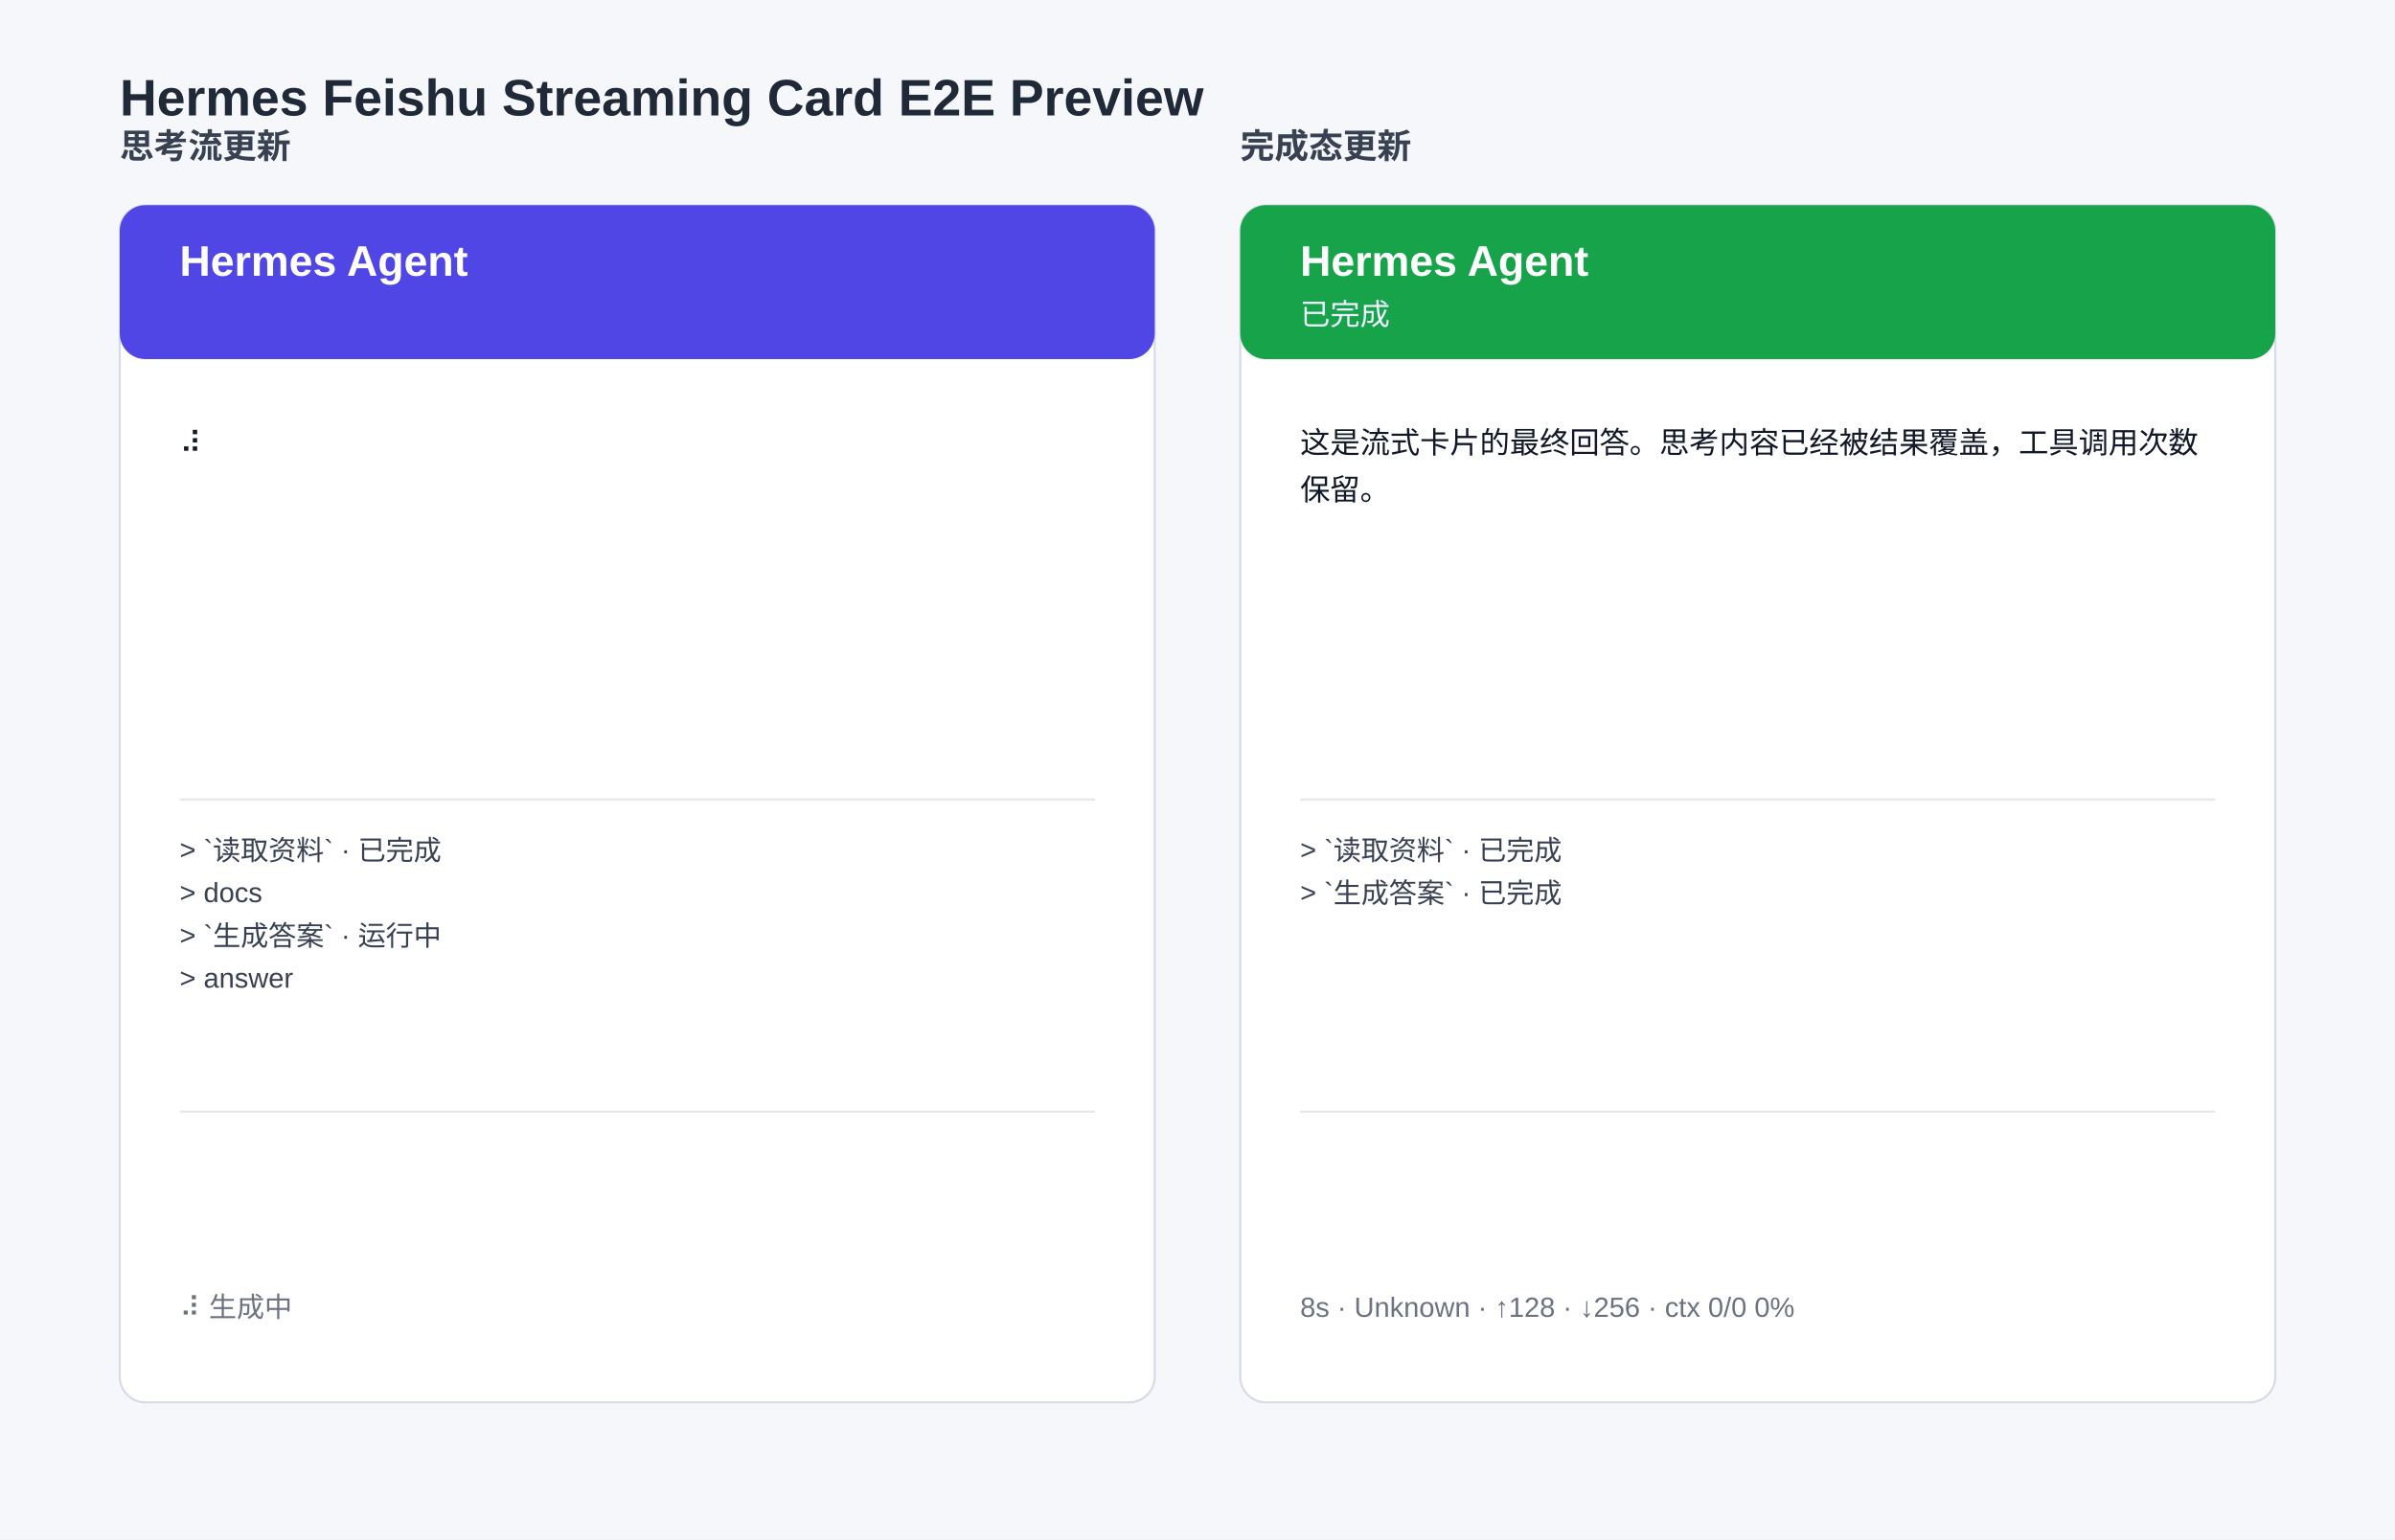
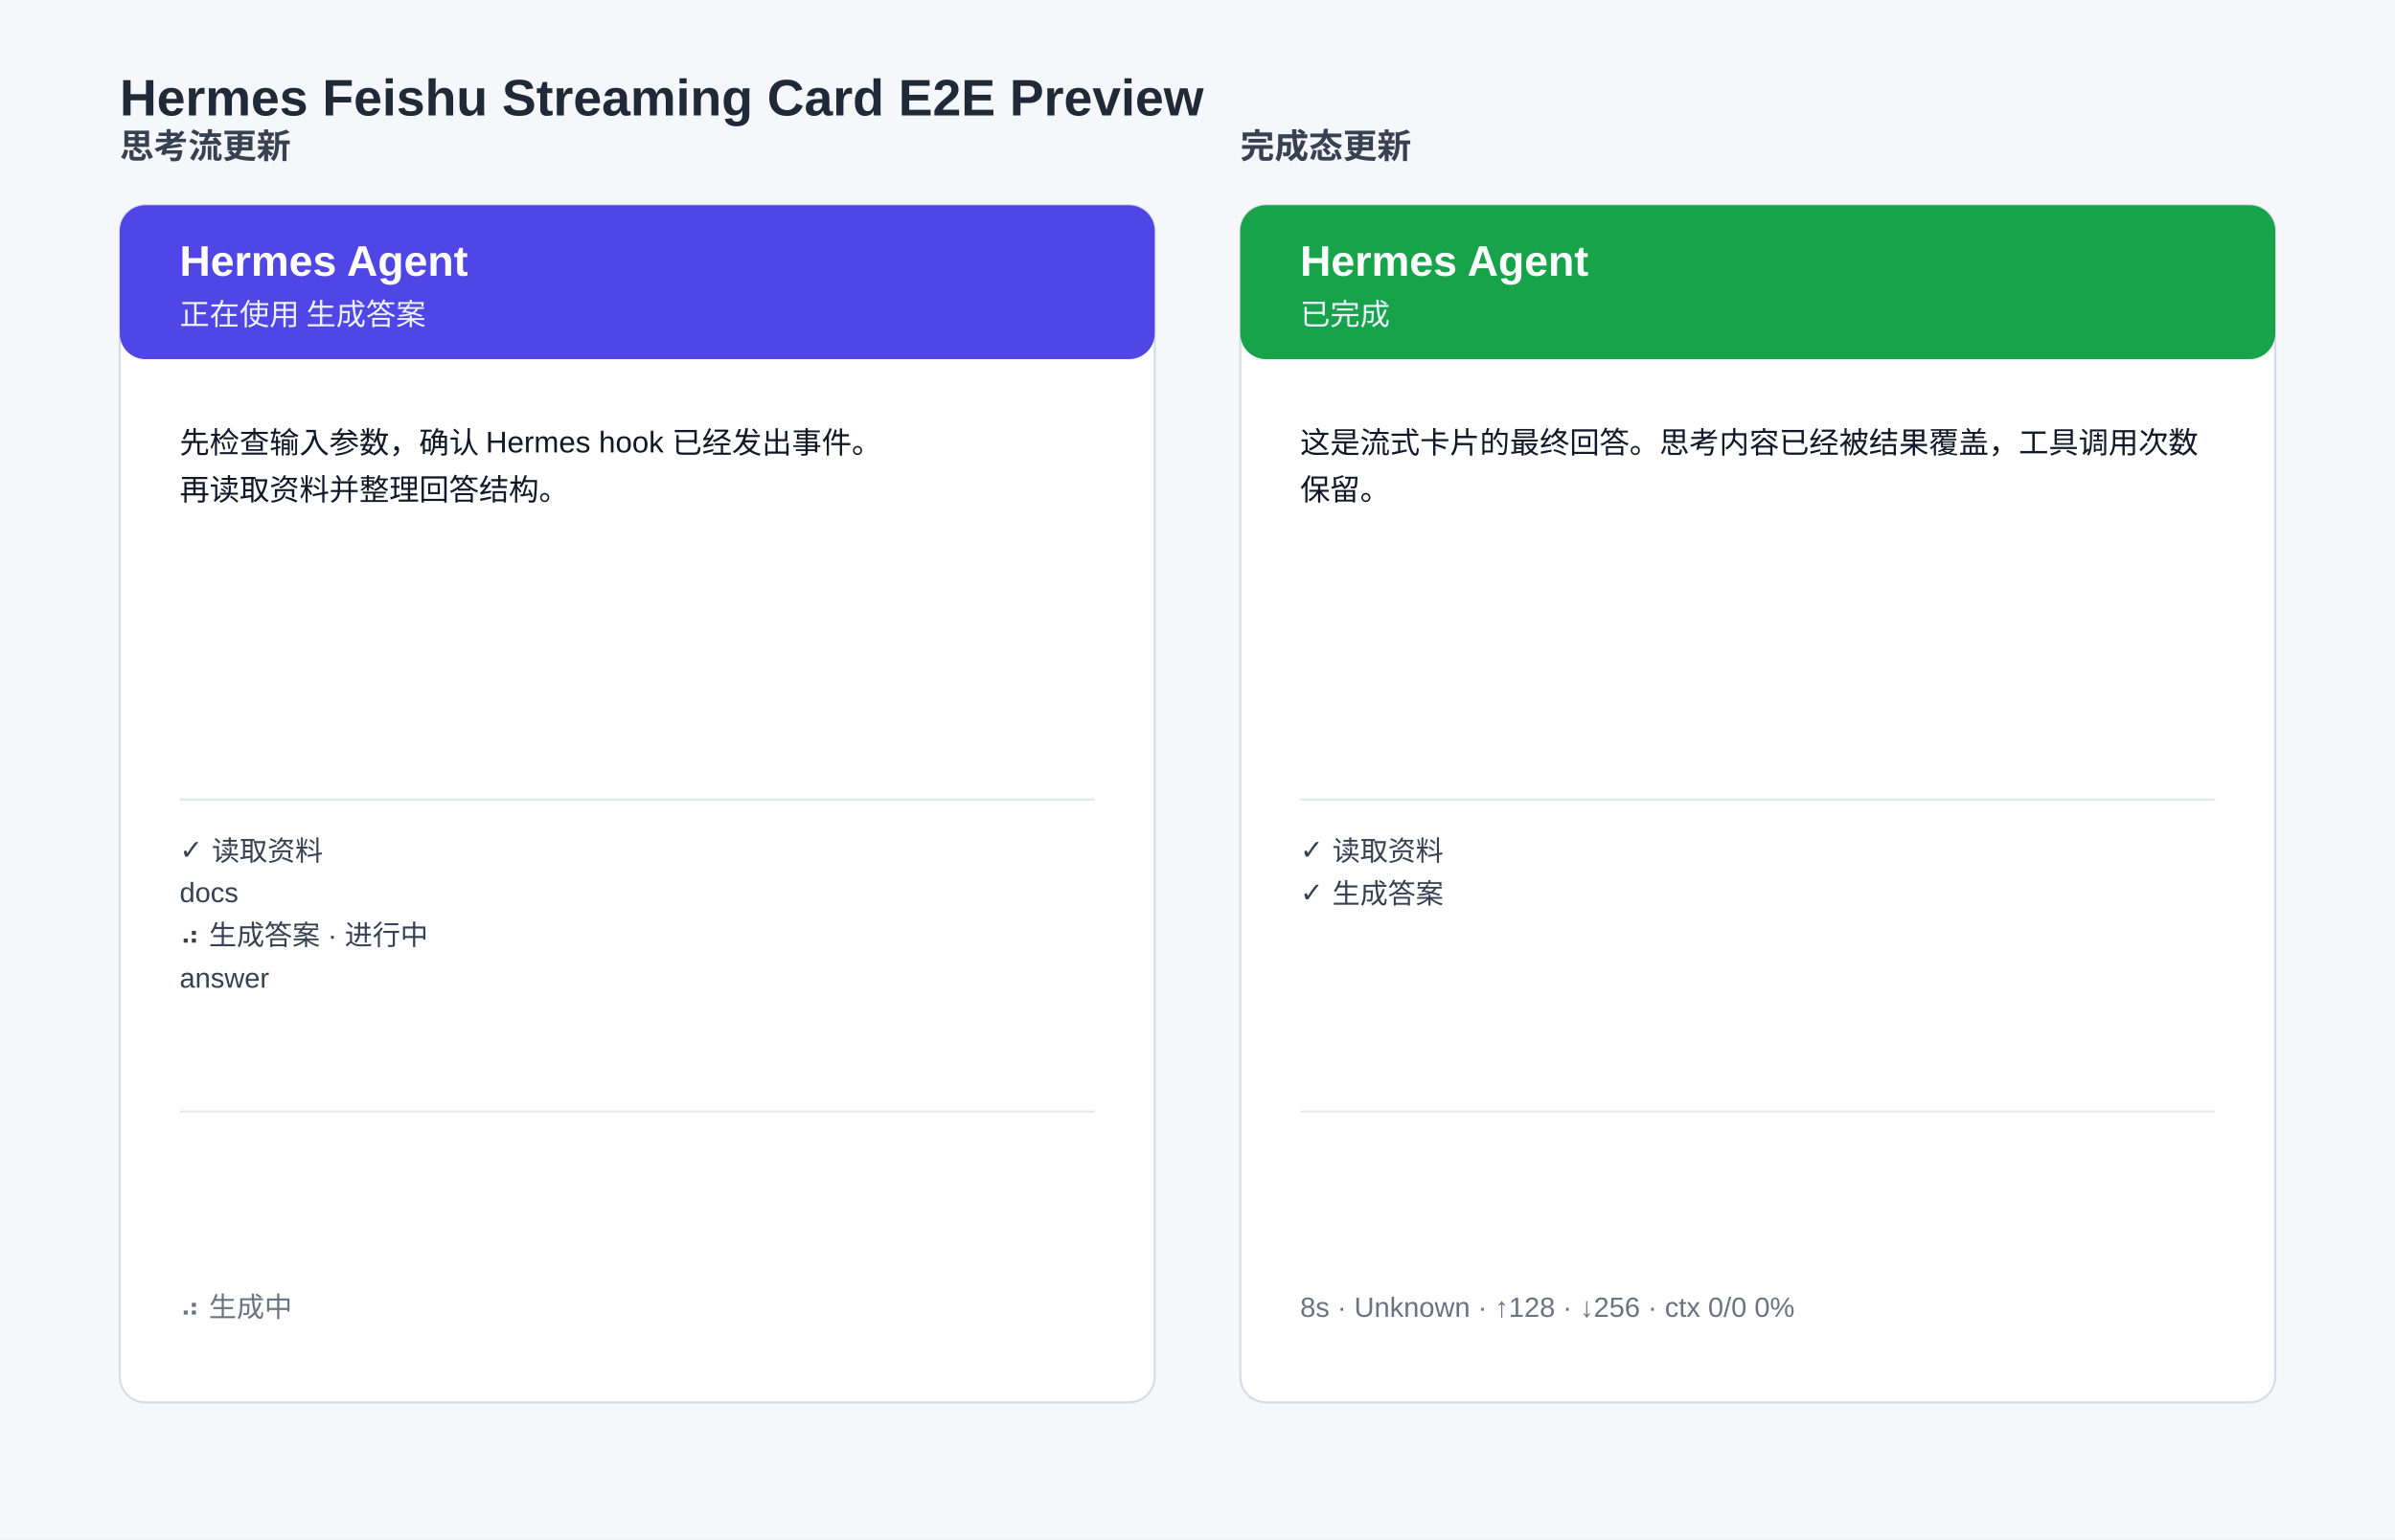
<svg xmlns="http://www.w3.org/2000/svg" width="1120" height="720" viewBox="0 0 1120 720">
  <rect width="1120" height="720" fill="#f5f7fb" />
  <text x="56" y="54" font-family="Arial, sans-serif" font-size="24" font-weight="700" fill="#1f2937">Hermes Feishu Streaming Card E2E Preview</text>
  <text x="56" y="74" font-family="Arial, sans-serif" font-size="16" font-weight="700" fill="#374151">思考流更新</text>
  <rect x="56" y="96" width="484" height="560" rx="12" fill="#ffffff" stroke="#d6dbe6" />
  <rect x="56" y="96" width="484" height="72" rx="12" fill="#4f46e5" />
  <text x="84" y="129" font-family="Arial, sans-serif" font-size="20" font-weight="700" fill="#ffffff">Hermes Agent</text>
-   <text x="84" y="152" font-family="Arial, sans-serif" font-size="14" fill="#eef2ff" />
-   <text x="84" y="212" font-family="Arial, sans-serif" font-size="14" fill="#111827">⠼</text>
+   <text x="84" y="152" font-family="Arial, sans-serif" font-size="14" fill="#eef2ff">正在使用 生成答案</text>
+   <text x="84" y="212" font-family="Arial, sans-serif" font-size="14" fill="#111827">先检查输入参数，确认 Hermes hook 已经发出事件。</text>
+   <text x="84" y="234" font-family="Arial, sans-serif" font-size="14" fill="#111827">再读取资料并整理回答结构。</text>
  <line x1="84" y1="374" x2="512" y2="374" stroke="#e5e7eb" />
-   <text x="84" y="402" font-family="Arial, sans-serif" font-size="13" fill="#374151">&gt; `读取资料` · 已完成</text>
-   <text x="84" y="422" font-family="Arial, sans-serif" font-size="13" fill="#374151">&gt; docs</text>
-   <text x="84" y="442" font-family="Arial, sans-serif" font-size="13" fill="#374151">&gt; `生成答案` · 运行中</text>
-   <text x="84" y="462" font-family="Arial, sans-serif" font-size="13" fill="#374151">&gt; answer</text>
+   <text x="84" y="402" font-family="Arial, sans-serif" font-size="13" fill="#374151">✓ 读取资料</text>
+   <text x="84" y="422" font-family="Arial, sans-serif" font-size="13" fill="#374151">　docs</text>
+   <text x="84" y="442" font-family="Arial, sans-serif" font-size="13" fill="#374151">⠴ 生成答案 · 进行中</text>
+   <text x="84" y="462" font-family="Arial, sans-serif" font-size="13" fill="#374151">　answer</text>
  <line x1="84" y1="520" x2="512" y2="520" stroke="#e5e7eb" />
  <text x="84" y="558" font-family="Arial, sans-serif" font-size="14" fill="#374151" />
-   <text x="84" y="616" font-family="Arial, sans-serif" font-size="13" fill="#6b7280">⠼ 生成中</text>
+   <text x="84" y="616" font-family="Arial, sans-serif" font-size="13" fill="#6b7280">⠴ 生成中</text>
  <text x="580" y="74" font-family="Arial, sans-serif" font-size="16" font-weight="700" fill="#374151">完成态更新</text>
  <rect x="580" y="96" width="484" height="560" rx="12" fill="#ffffff" stroke="#d6dbe6" />
  <rect x="580" y="96" width="484" height="72" rx="12" fill="#16a34a" />
  <text x="608" y="129" font-family="Arial, sans-serif" font-size="20" font-weight="700" fill="#ffffff">Hermes Agent</text>
  <text x="608" y="152" font-family="Arial, sans-serif" font-size="14" fill="#eef2ff">已完成</text>
  <text x="608" y="212" font-family="Arial, sans-serif" font-size="14" fill="#111827">这是流式卡片的最终回答。思考内容已经被结果覆盖，工具调用次数</text>
  <text x="608" y="234" font-family="Arial, sans-serif" font-size="14" fill="#111827">保留。</text>
  <line x1="608" y1="374" x2="1036" y2="374" stroke="#e5e7eb" />
-   <text x="608" y="402" font-family="Arial, sans-serif" font-size="13" fill="#374151">&gt; `读取资料` · 已完成</text>
-   <text x="608" y="422" font-family="Arial, sans-serif" font-size="13" fill="#374151">&gt; `生成答案` · 已完成</text>
+   <text x="608" y="402" font-family="Arial, sans-serif" font-size="13" fill="#374151">✓ 读取资料</text>
+   <text x="608" y="422" font-family="Arial, sans-serif" font-size="13" fill="#374151">✓ 生成答案</text>
  <line x1="608" y1="520" x2="1036" y2="520" stroke="#e5e7eb" />
  <text x="608" y="558" font-family="Arial, sans-serif" font-size="14" fill="#374151" />
  <text x="608" y="616" font-family="Arial, sans-serif" font-size="13" fill="#6b7280">8s · Unknown · ↑128 · ↓256 · ctx 0/0 0%</text>
</svg>
